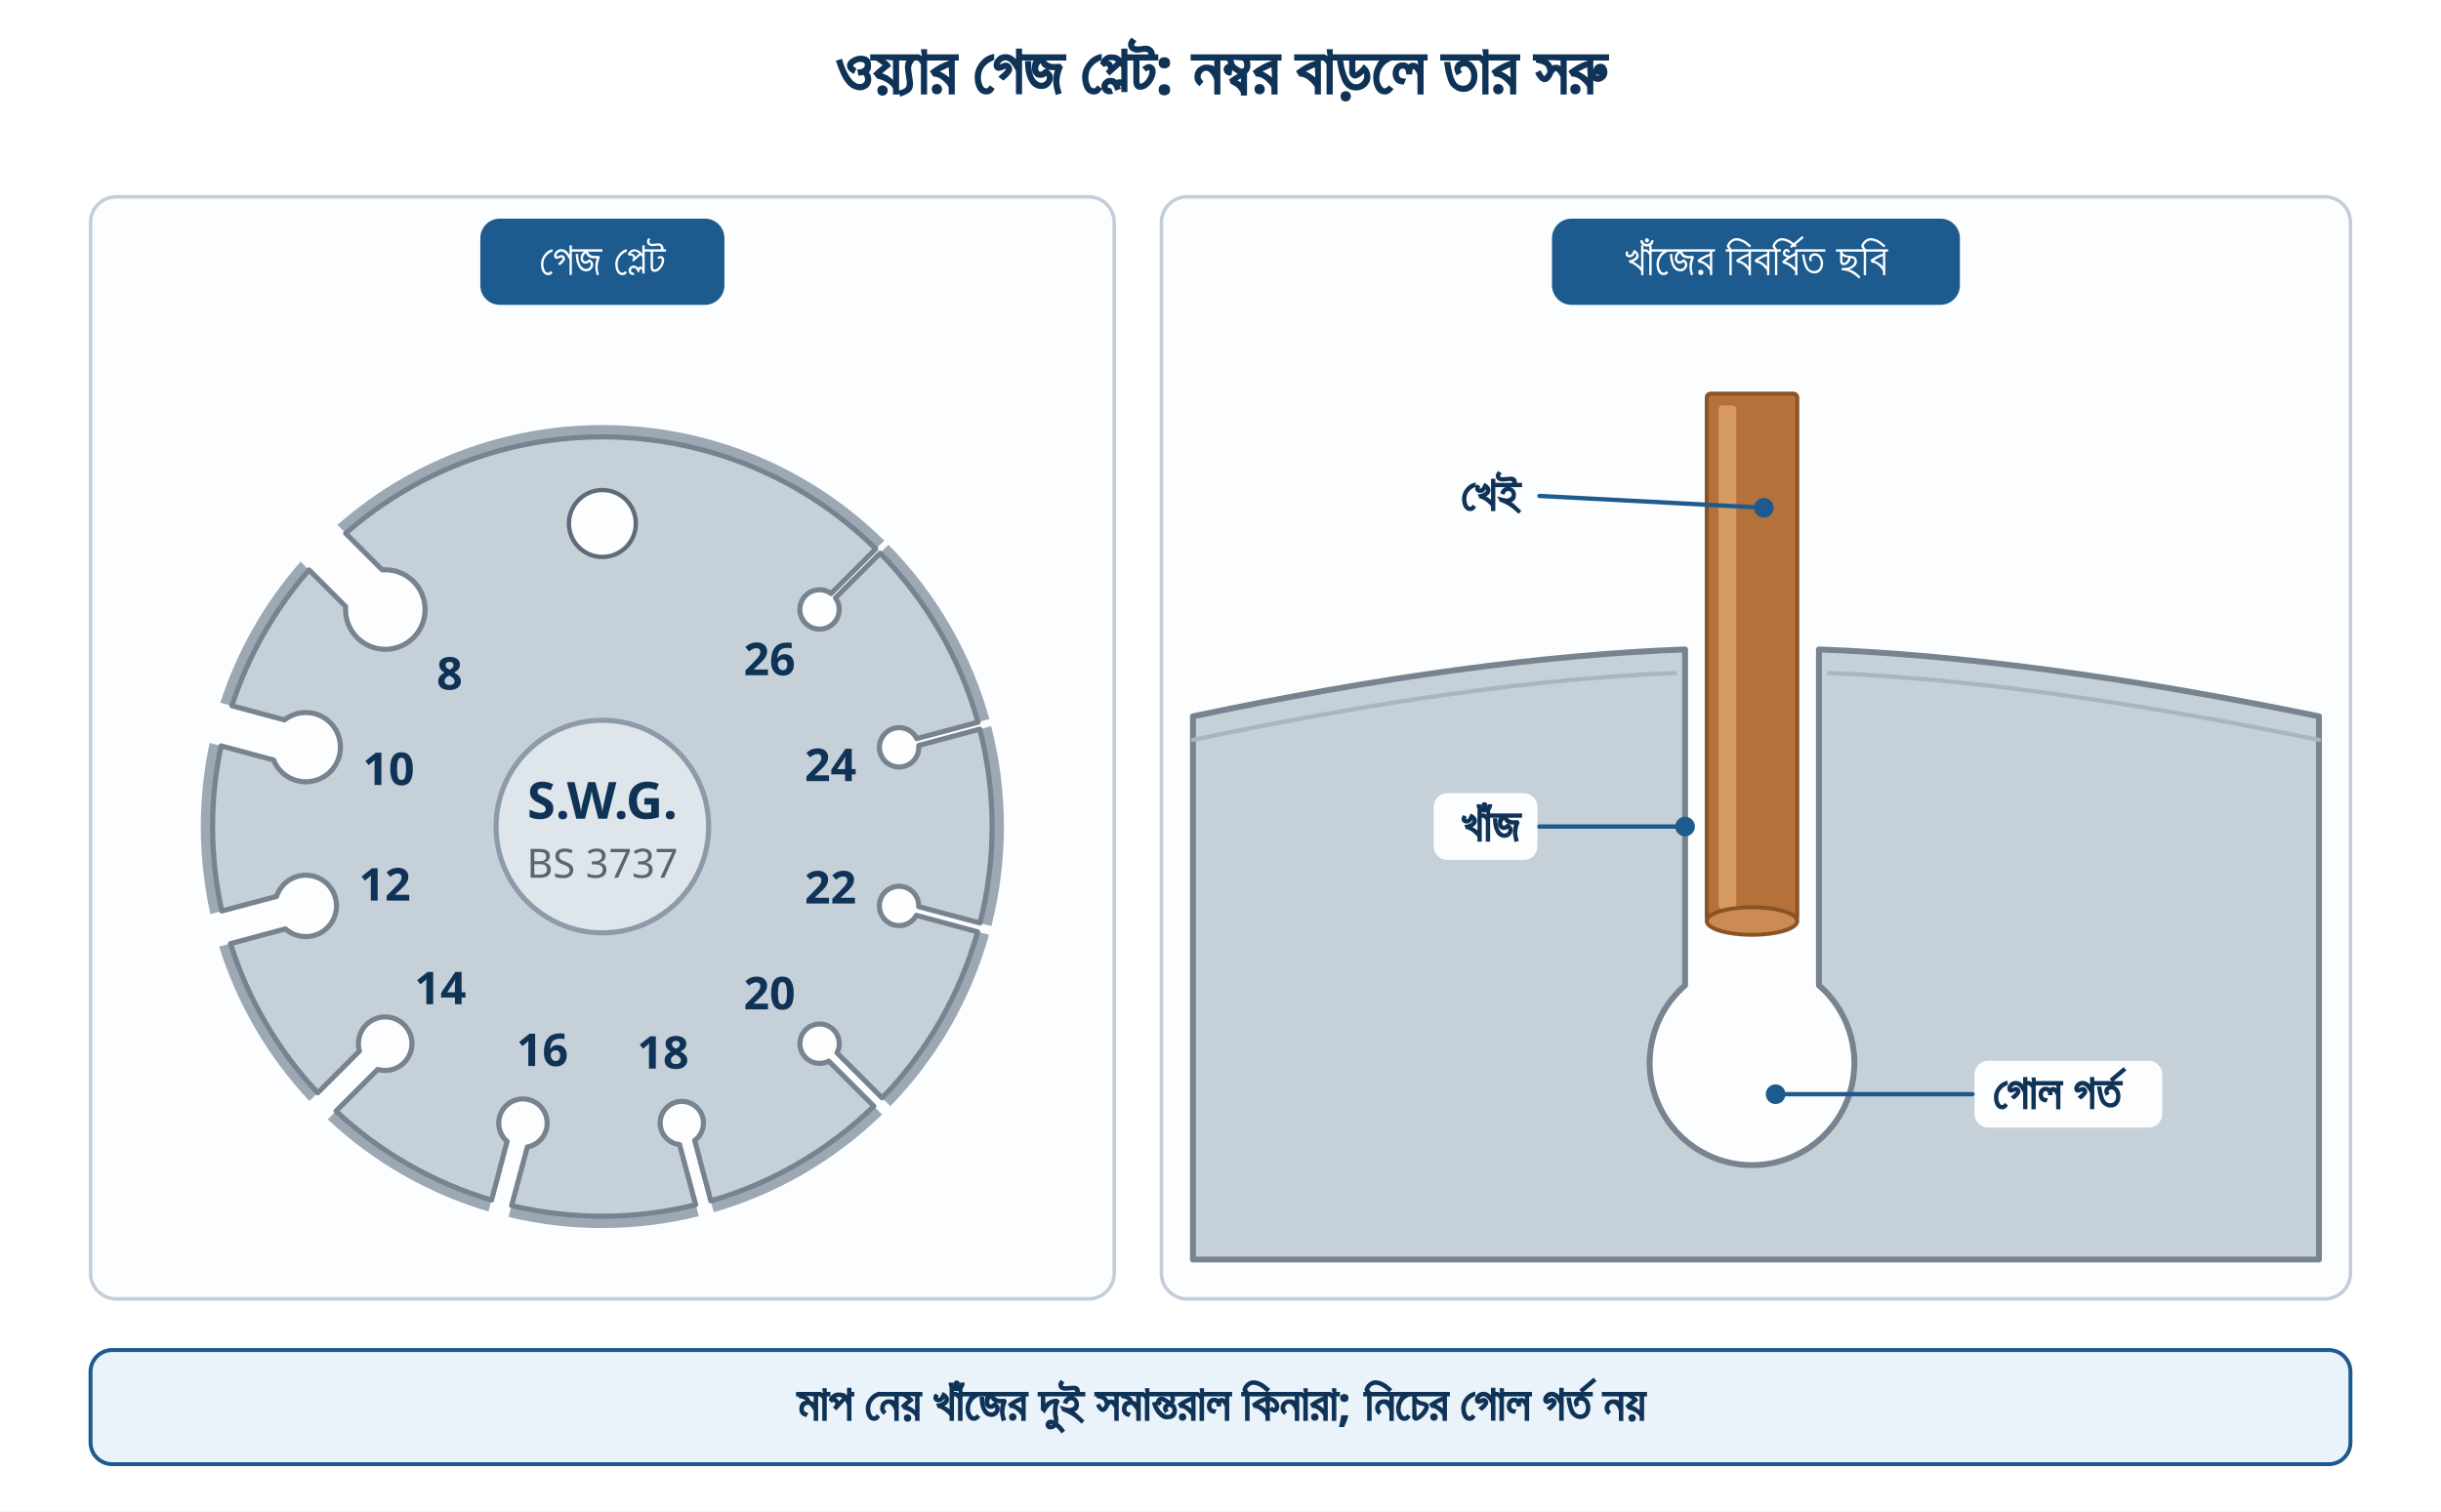
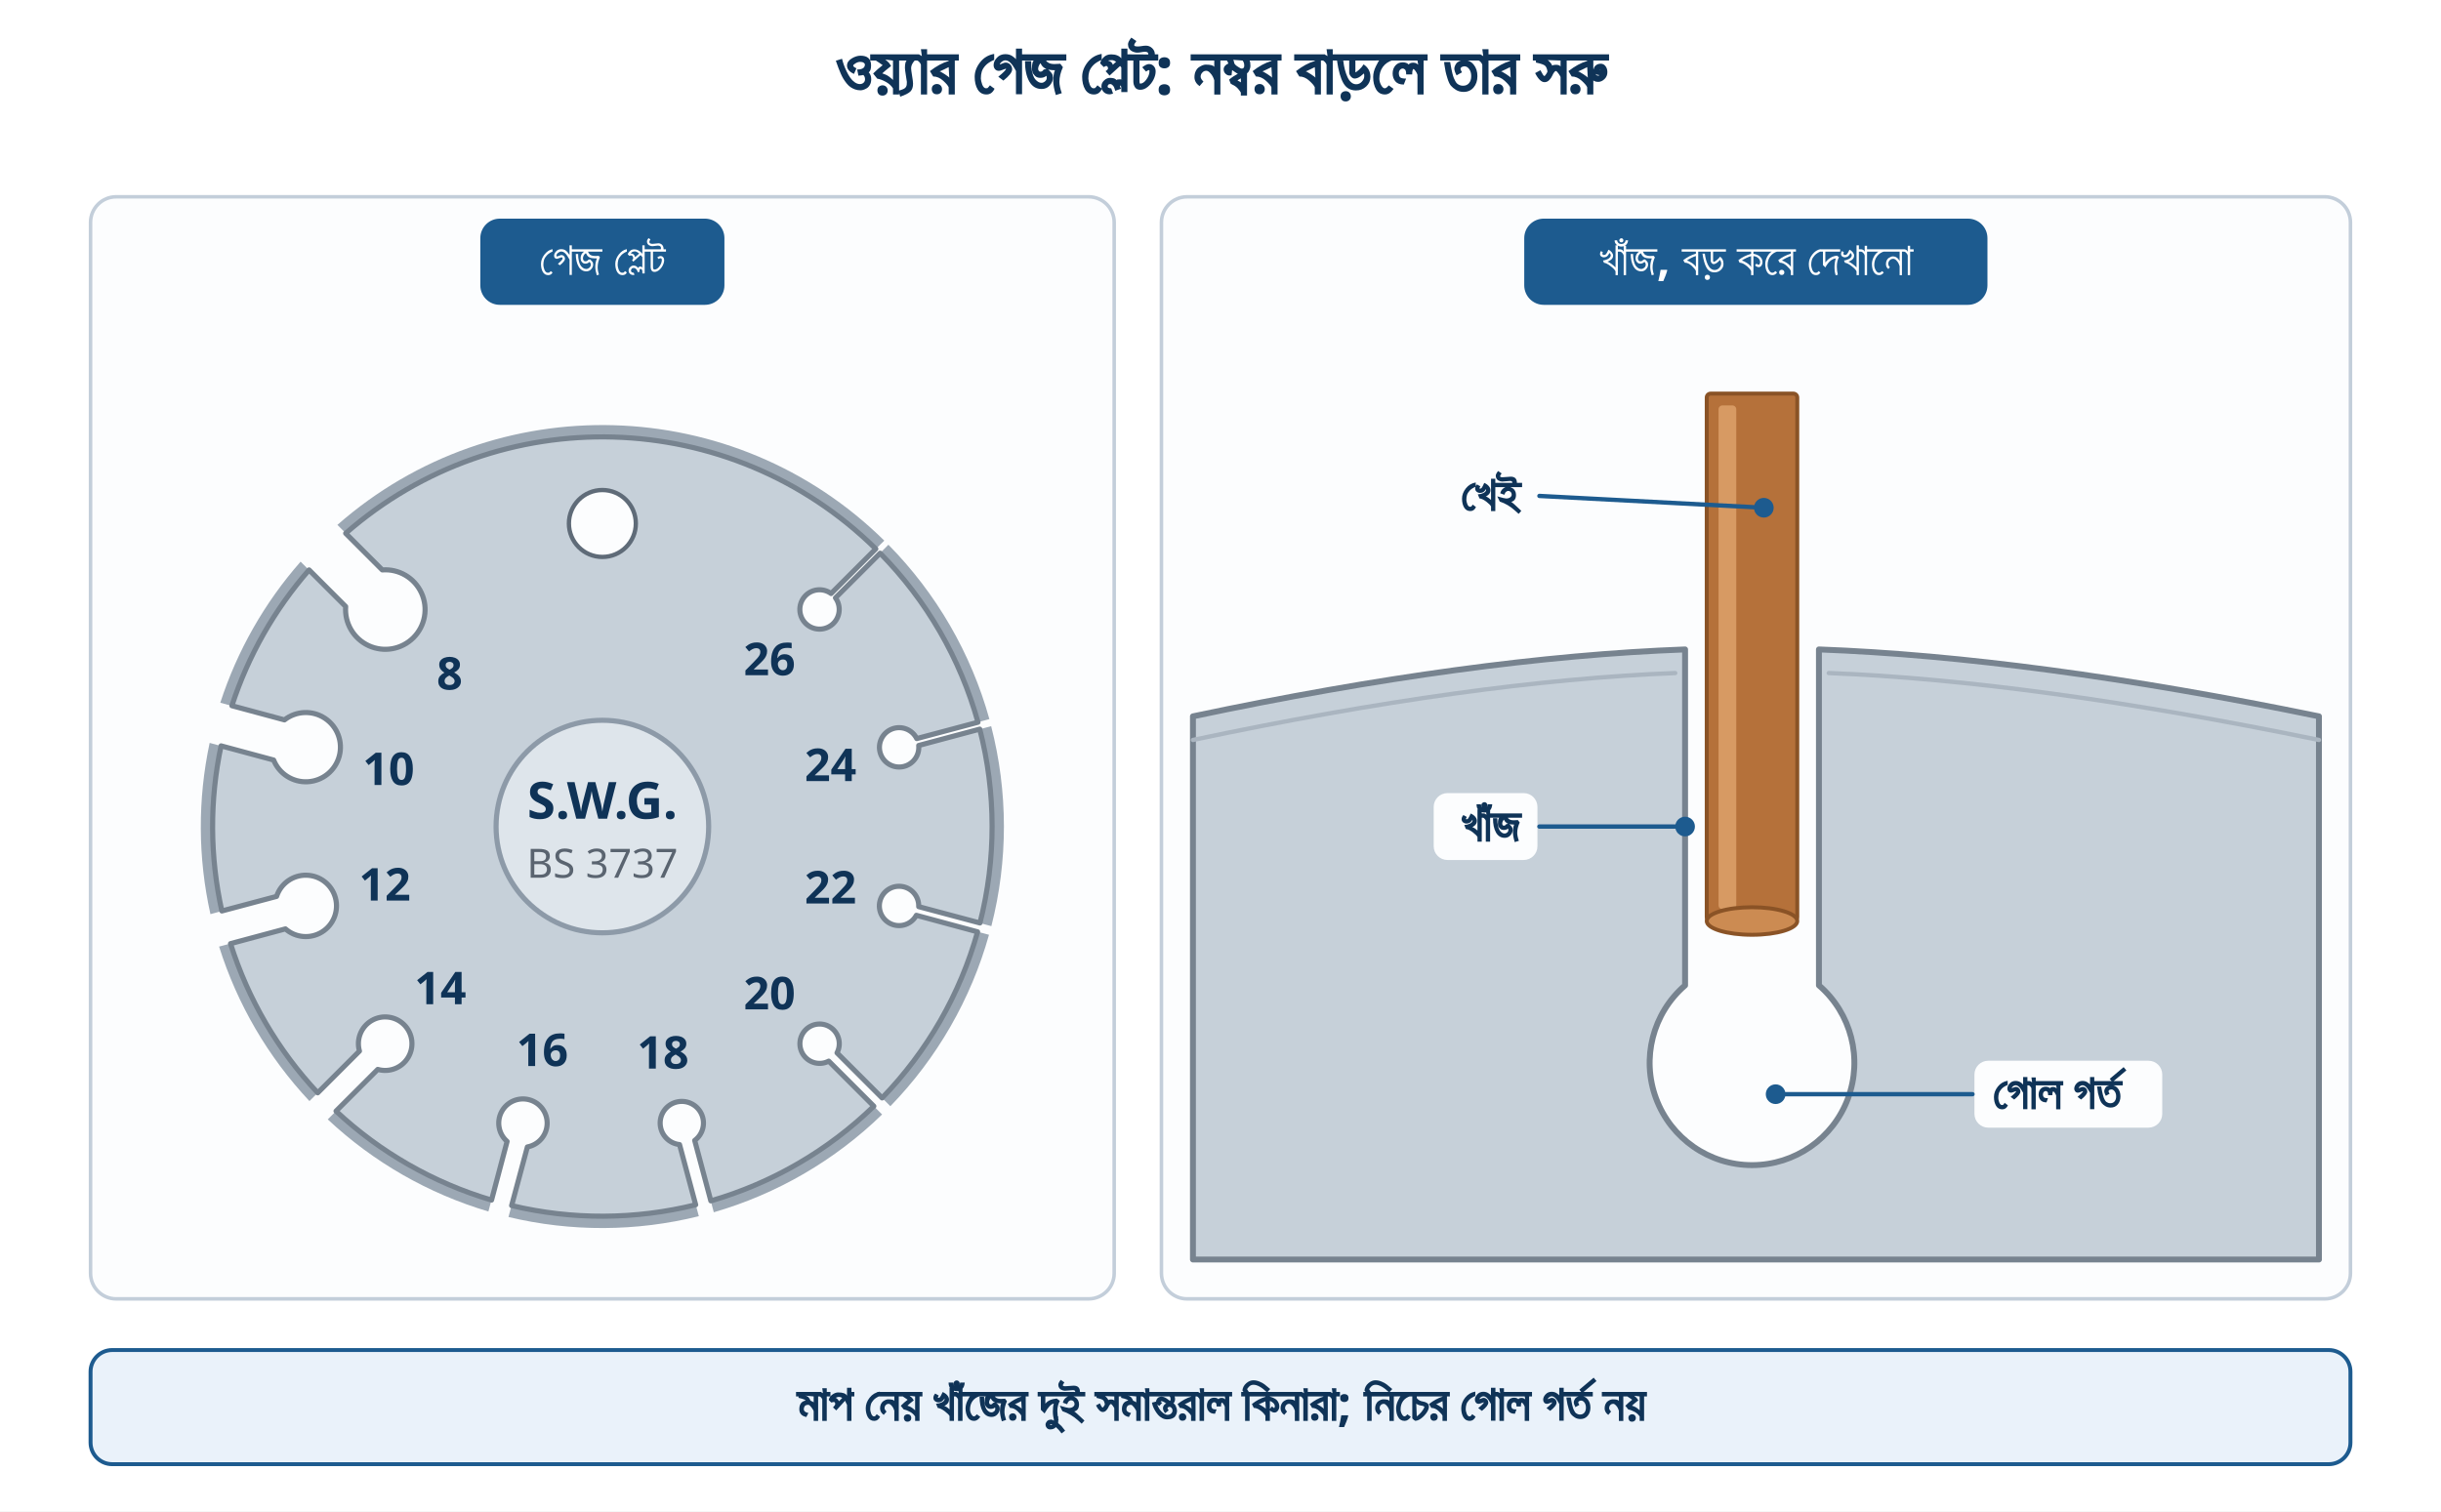
<svg xmlns="http://www.w3.org/2000/svg" width="1240" height="768" viewBox="0 0 1240 768">
  <rect width="1240" height="768" fill="#FFFFFF" />
  <text x="620.0" y="48.0" font-family="Kalpurush" font-size="34" font-weight="700" fill="#0F3357" text-anchor="middle">ওয়্যার গেজ প্লেট: নম্বর বাড়লে তার সরু</text>
  <rect x="46.0" y="100.0" width="520.0" height="560.0" rx="13" fill="#FCFDFE" stroke="#C3CEDA" stroke-width="1.8" />
  <rect x="244.9" y="112.0" width="122.2" height="42.0" rx="9" fill="#1D5B8F" stroke="#1D5B8F" stroke-width="1.8" />
  <text x="306.0" y="139.8" font-family="Kalpurush" font-size="23.5" font-weight="600" fill="#FFFFFF" text-anchor="middle">গেজ প্লেট</text>
  <rect x="590.0" y="100.0" width="604.0" height="560.0" rx="13" fill="#FCFDFE" stroke="#C3CEDA" stroke-width="1.8" />
-   <rect x="789.3" y="112.0" width="205.4" height="42.0" rx="9" fill="#1D5B8F" stroke="#1D5B8F" stroke-width="1.8" />
-   <text x="892.0" y="139.8" font-family="Kalpurush" font-size="23.5" font-weight="600" fill="#FFFFFF" text-anchor="middle">খাঁজের বিবর্ধিত ছবি</text>
+   <rect x="775.2" y="112.0" width="233.5" height="42.0" rx="9" fill="#1D5B8F" stroke="#1D5B8F" stroke-width="1.8" />
+   <text x="892.0" y="139.8" font-family="Kalpurush" font-size="23.5" font-weight="600" fill="#FFFFFF" text-anchor="middle">খাঁজ, বড় করে দেখানো</text>
  <path d="M 449.2 274.7 L 422.2 301.6 A 10.0 10.0 0 1 0 424.4 303.8 L 451.3 276.8 A 204.0 204.0 0 0 1 502.6 365.4 L 465.7 375.3 A 10.0 10.0 0 1 0 466.7 378.8 L 503.5 369.0 A 204.0 204.0 0 0 1 503.6 470.6 L 466.7 460.7 A 10.0 10.0 0 1 0 465.5 465.1 L 502.4 475.0 A 204.0 204.0 0 0 1 452.3 562.1 L 425.2 535.0 A 10.0 10.0 0 1 0 421.0 539.2 L 448.1 566.3 A 204.0 204.0 0 0 1 362.6 616.0 L 352.9 579.5 A 11.0 11.0 0 1 0 345.2 581.6 L 355.0 618.0 A 204.0 204.0 0 0 1 258.3 618.4 L 267.9 582.8 A 12.3 12.3 0 1 0 257.6 580.0 L 248.1 615.6 A 204.0 204.0 0 0 1 166.5 568.8 L 191.9 543.4 A 13.6 13.6 0 1 0 182.6 534.1 L 157.2 559.5 A 204.0 204.0 0 0 1 111.3 481.0 L 145.0 472.0 A 15.6 15.6 0 1 0 140.5 455.5 L 106.9 464.5 A 204.0 204.0 0 0 1 106.5 377.5 L 139.0 386.2 A 17.6 17.6 0 1 0 144.5 365.8 L 111.9 357.1 A 204.0 204.0 0 0 1 152.7 285.4 L 175.6 308.2 A 20.2 20.2 0 1 0 194.2 289.6 L 171.4 266.7 A 204.0 204.0 0 0 1 449.2 274.7 Z" fill="#9CA8B4" stroke="none" stroke-width="0" stroke-linecap="round" stroke-linejoin="round" />
  <path d="M 444.9 278.9 L 422.2 301.6 A 10.0 10.0 0 1 0 424.4 303.8 L 447.1 281.1 A 198.0 198.0 0 0 1 496.8 367.0 L 465.7 375.3 A 10.0 10.0 0 1 0 466.7 378.8 L 497.7 370.5 A 198.0 198.0 0 0 1 497.8 469.0 L 466.7 460.7 A 10.0 10.0 0 1 0 465.5 465.1 L 496.6 473.5 A 198.0 198.0 0 0 1 448.1 557.9 L 425.2 535.0 A 10.0 10.0 0 1 0 421.0 539.2 L 443.9 562.1 A 198.0 198.0 0 0 1 361.1 610.2 L 352.9 579.5 A 11.0 11.0 0 1 0 345.2 581.6 L 353.4 612.2 A 198.0 198.0 0 0 1 259.9 612.6 L 267.9 582.8 A 12.3 12.3 0 1 0 257.6 580.0 L 249.7 609.8 A 198.0 198.0 0 0 1 170.7 564.6 L 191.9 543.4 A 13.6 13.6 0 1 0 182.6 534.1 L 161.4 555.3 A 198.0 198.0 0 0 1 117.1 479.5 L 145.0 472.0 A 15.6 15.6 0 1 0 140.5 455.5 L 112.7 462.9 A 198.0 198.0 0 0 1 112.3 379.0 L 139.0 386.2 A 17.6 17.6 0 1 0 144.5 365.8 L 117.8 358.6 A 198.0 198.0 0 0 1 157.0 289.6 L 175.6 308.2 A 20.2 20.2 0 1 0 194.2 289.6 L 175.6 271.0 A 198.0 198.0 0 0 1 444.9 278.9 Z" fill="#C6D0D9" stroke="#77838F" stroke-width="2.6" stroke-linecap="round" stroke-linejoin="round" />
  <circle cx="306.0" cy="420.0" r="54.0" fill="#DEE5EB" stroke="#8D9AA8" stroke-width="2.6" />
  <text x="306.0" y="416.0" font-family="Kalpurush" font-size="26" font-weight="700" fill="#0F3357" text-anchor="middle">S.W.G.</text>
  <text x="306.0" y="446.0" font-family="Kalpurush" font-size="20.5" font-weight="400" fill="#5A6470" text-anchor="middle">BS 3737</text>
  <circle cx="306.0" cy="266.0" r="17.0" fill="#FCFDFE" stroke="#5F6B78" stroke-width="2.2" />
  <text x="228.4" y="350.4" font-family="Kalpurush" font-size="23" font-weight="700" fill="#0F3357" text-anchor="middle">8</text>
  <text x="197.4" y="398.9" font-family="Kalpurush" font-size="23" font-weight="700" fill="#0F3357" text-anchor="middle">10</text>
  <text x="195.5" y="457.6" font-family="Kalpurush" font-size="23" font-weight="700" fill="#0F3357" text-anchor="middle">12</text>
  <text x="223.7" y="510.3" font-family="Kalpurush" font-size="23" font-weight="700" fill="#0F3357" text-anchor="middle">14</text>
  <text x="275.5" y="541.7" font-family="Kalpurush" font-size="23" font-weight="700" fill="#0F3357" text-anchor="middle">16</text>
  <text x="336.8" y="543.0" font-family="Kalpurush" font-size="23" font-weight="700" fill="#0F3357" text-anchor="middle">18</text>
  <text x="390.9" y="512.9" font-family="Kalpurush" font-size="23" font-weight="700" fill="#0F3357" text-anchor="middle">20</text>
  <text x="421.9" y="459.1" font-family="Kalpurush" font-size="23" font-weight="700" fill="#0F3357" text-anchor="middle">22</text>
  <text x="421.9" y="396.9" font-family="Kalpurush" font-size="23" font-weight="700" fill="#0F3357" text-anchor="middle">24</text>
  <text x="390.9" y="343.1" font-family="Kalpurush" font-size="23" font-weight="700" fill="#0F3357" text-anchor="middle">26</text>
  <path d="M 606 364 Q 748 334 856 330 L 856 500.7 A 52 52 0 1 0 924 500.7 L 924 330 Q 1032 334 1178 364 L 1178 640 L 606 640 Z" fill="#C6D0D9" stroke="#77838F" stroke-width="3.0" stroke-linecap="round" stroke-linejoin="round" />
  <path d="M 606 376 Q 748 346 851 342" fill="none" stroke="#AAB5C0" stroke-width="2.2" stroke-linecap="round" stroke-linejoin="round" />
  <path d="M 929 342 Q 1032 346 1178 376" fill="none" stroke="#AAB5C0" stroke-width="2.2" stroke-linecap="round" stroke-linejoin="round" />
  <rect x="867.0" y="200.0" width="46.0" height="268.0" rx="2" fill="#B5713A" stroke="#8A5326" stroke-width="2" />
  <rect x="873.0" y="206.0" width="9.0" height="256.0" rx="2" fill="#D79A63" stroke="none" stroke-width="0" />
  <ellipse cx="890.0" cy="468.0" rx="23.0" ry="7.0" fill="#CC8B52" stroke="#8A5326" stroke-width="2" />
  <rect x="729.4" y="235.0" width="51.6" height="34.0" rx="7" fill="#FCFDFE" stroke="none" stroke-width="0" />
  <text x="772.0" y="259.7" font-family="Kalpurush" font-size="24" font-weight="700" fill="#0F3357" text-anchor="end">খেই</text>
  <path d="M 782.0 252 L 896 258" fill="none" stroke="#1D5B8F" stroke-width="2.2" stroke-linecap="round" stroke-linejoin="round" />
  <circle cx="896.0" cy="258.0" r="5.0" fill="#1D5B8F" stroke="none" stroke-width="2" />
  <rect x="728.3" y="403.0" width="52.7" height="34.0" rx="7" fill="#FCFDFE" stroke="none" stroke-width="0" />
  <text x="772.0" y="427.7" font-family="Kalpurush" font-size="24" font-weight="700" fill="#0F3357" text-anchor="end">খাঁজ</text>
  <path d="M 782.0 420 L 856 420" fill="none" stroke="#1D5B8F" stroke-width="2.2" stroke-linecap="round" stroke-linejoin="round" />
  <circle cx="856.0" cy="420.0" r="5.0" fill="#1D5B8F" stroke="none" stroke-width="2" />
  <rect x="1003.0" y="539.0" width="95.4" height="34.0" rx="7" fill="#FCFDFE" stroke="none" stroke-width="0" />
  <text x="1012.0" y="563.7" font-family="Kalpurush" font-size="24" font-weight="700" fill="#0F3357" text-anchor="start">গোল গর্ত</text>
  <path d="M 1002 556 L 902 556" fill="none" stroke="#1D5B8F" stroke-width="2.2" stroke-linecap="round" stroke-linejoin="round" />
  <circle cx="902.0" cy="556.0" r="5.0" fill="#1D5B8F" stroke="none" stroke-width="2" />
  <rect x="46.0" y="686.0" width="1148.0" height="58.0" rx="11" fill="#EAF2FA" stroke="#1D5B8F" stroke-width="2" />
  <text x="620.0" y="722.0" font-family="Kalpurush" font-size="24.5" font-weight="700" fill="#0F3357" text-anchor="middle">মাপ নেয় খাঁজের দুই সমান্তরাল কিনারা; নিচের গোল গর্ত নয়</text>
</svg>
